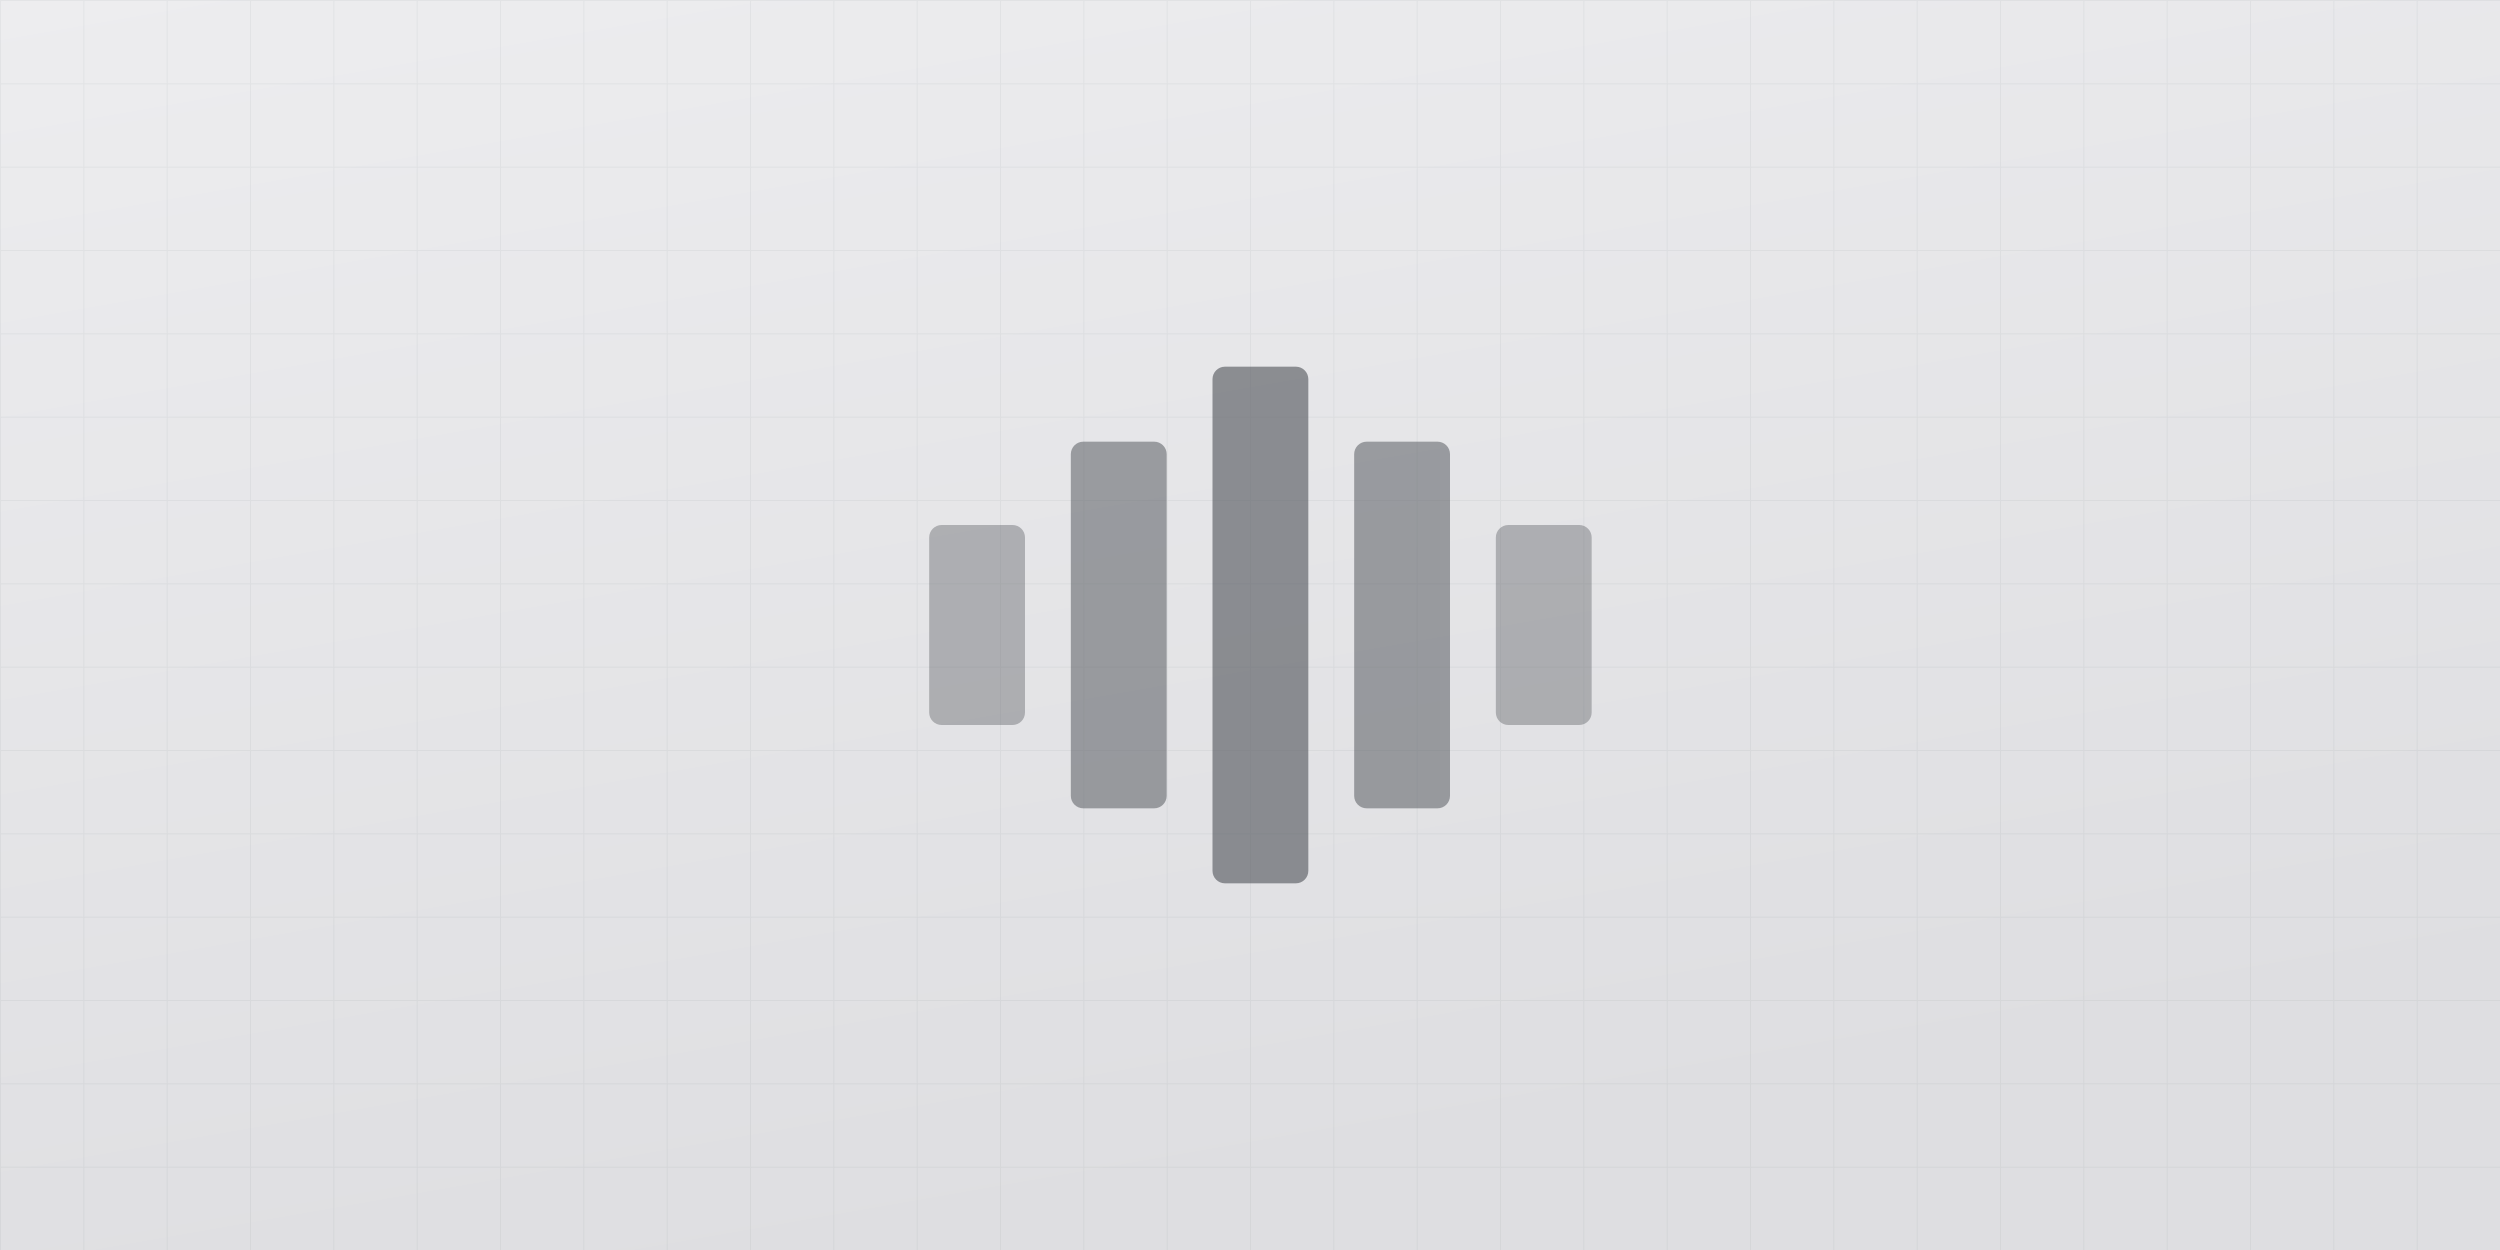
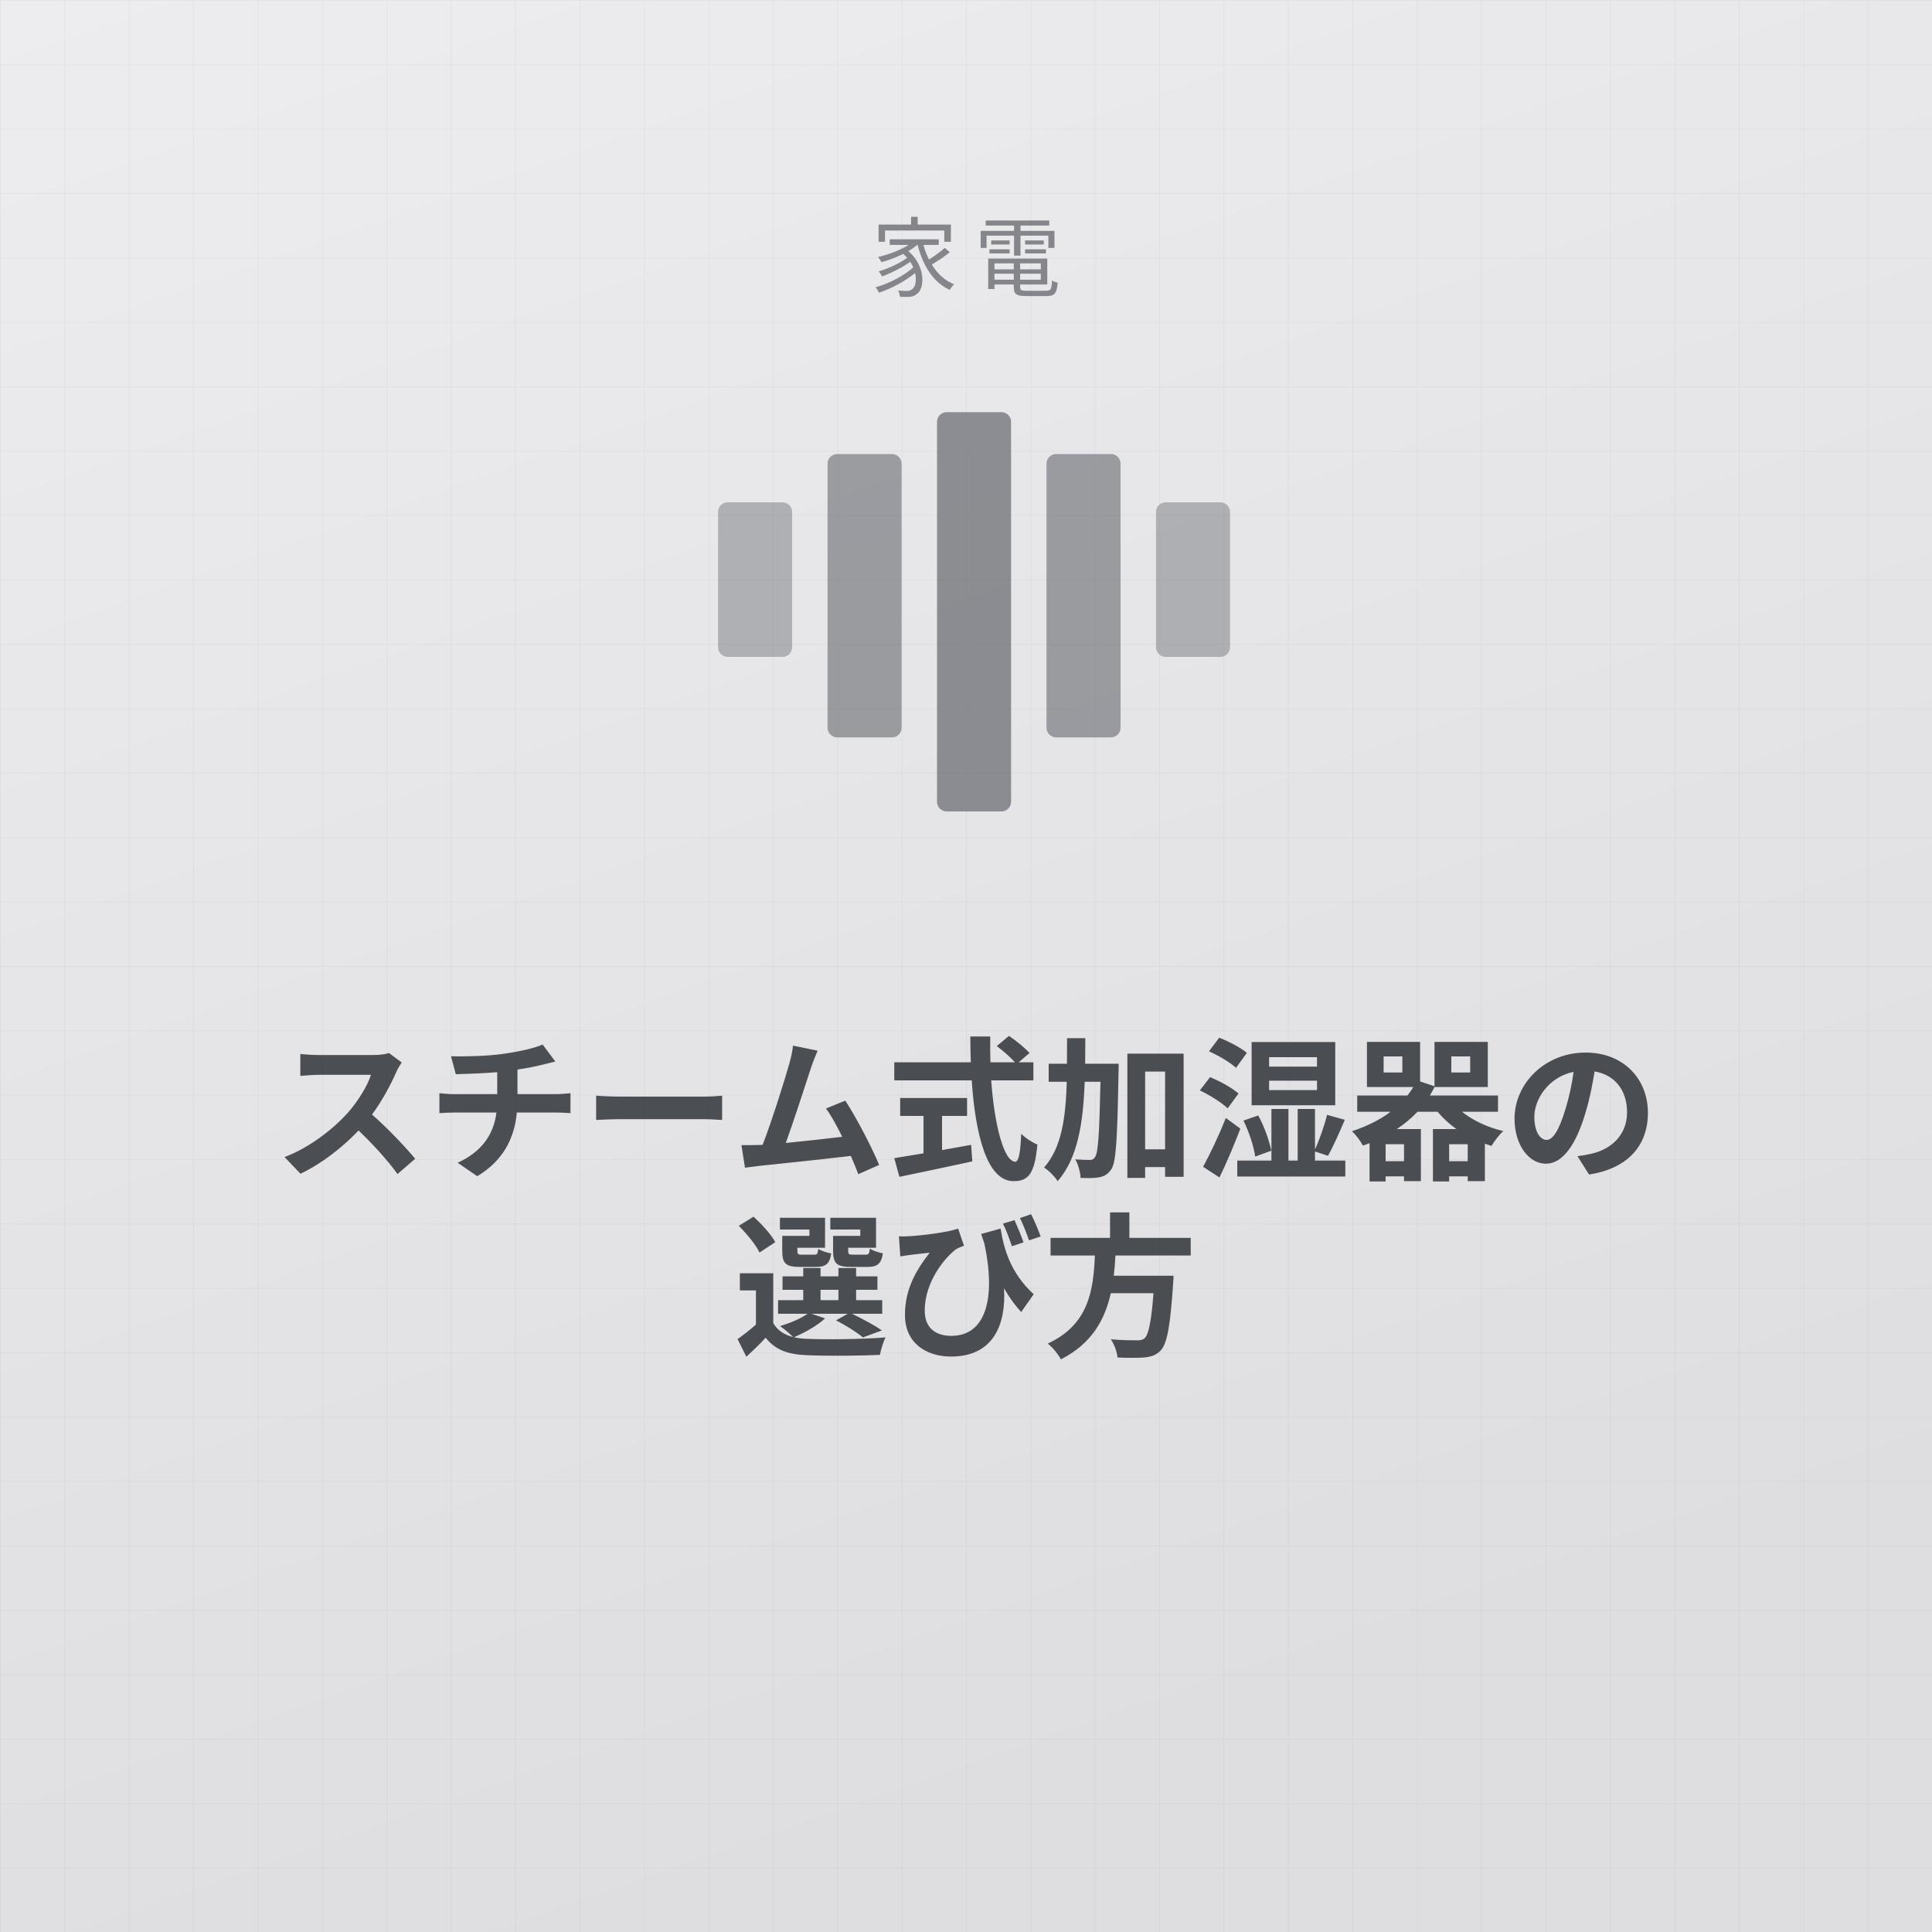
- <svg xmlns="http://www.w3.org/2000/svg" width="1200" height="600" viewBox="0 0 1200 600" role="presentation" aria-hidden="true">
+ <svg xmlns="http://www.w3.org/2000/svg" width="1200" height="1200" viewBox="0 0 1200 1200" role="img" aria-label="スチーム式加湿器の選び方">
  <defs>
    <linearGradient id="shade" x1="0" y1="0" x2="0.35" y2="1">
      <stop offset="0%" stop-color="#EDEDEF" />
      <stop offset="100%" stop-color="#DEDEE1" />
    </linearGradient>
    <pattern id="grid" width="40" height="40" patternUnits="userSpaceOnUse">
      <path d="M40 0 L0 0 0 40" fill="none" stroke="#25282D" stroke-opacity=".05" stroke-width="1" />
    </pattern>
  </defs>
-   <rect width="1200" height="600" fill="url(#shade)" />
-   <rect width="1200" height="600" fill="url(#grid)" />
-   <rect x="446" y="252" width="46" height="96" rx="6" fill="#5A5D63" fill-opacity=".40" />
-   <rect x="514" y="212" width="46" height="176" rx="6" fill="#5A5D63" fill-opacity=".55" />
-   <rect x="582" y="176" width="46" height="248" rx="6" fill="#5A5D63" fill-opacity=".65" />
-   <rect x="650" y="212" width="46" height="176" rx="6" fill="#5A5D63" fill-opacity=".55" />
-   <rect x="718" y="252" width="46" height="96" rx="6" fill="#5A5D63" fill-opacity=".40" />
+   <rect width="1200" height="1200" fill="url(#shade)" />
+   <rect width="1200" height="1200" fill="url(#grid)" />
+   <rect x="446" y="312" width="46" height="96" rx="6" fill="#5A5D63" fill-opacity=".40" />
+   <rect x="514" y="282" width="46" height="176" rx="6" fill="#5A5D63" fill-opacity=".55" />
+   <rect x="582" y="256" width="46" height="248" rx="6" fill="#5A5D63" fill-opacity=".65" />
+   <rect x="650" y="282" width="46" height="176" rx="6" fill="#5A5D63" fill-opacity=".55" />
+   <rect x="718" y="312" width="46" height="96" rx="6" fill="#5A5D63" fill-opacity=".40" />
+   <text x="600" y="180" text-anchor="middle" font-family="&quot;Hiragino Sans&quot;, &quot;Noto Sans JP&quot;, &quot;Yu Gothic&quot;, sans-serif" font-size="54" letter-spacing="10" fill="#5A5D63" fill-opacity=".70">家電</text>
+   <text x="600" y="725" text-anchor="middle" font-family="&quot;Hiragino Sans&quot;, &quot;Noto Sans JP&quot;, &quot;Yu Gothic&quot;, sans-serif" font-size="96" font-weight="700" fill="#25282D" fill-opacity=".80">スチーム式加湿器の</text>
+   <text x="600" y="835" text-anchor="middle" font-family="&quot;Hiragino Sans&quot;, &quot;Noto Sans JP&quot;, &quot;Yu Gothic&quot;, sans-serif" font-size="96" font-weight="700" fill="#25282D" fill-opacity=".80">選び方</text>
</svg>
